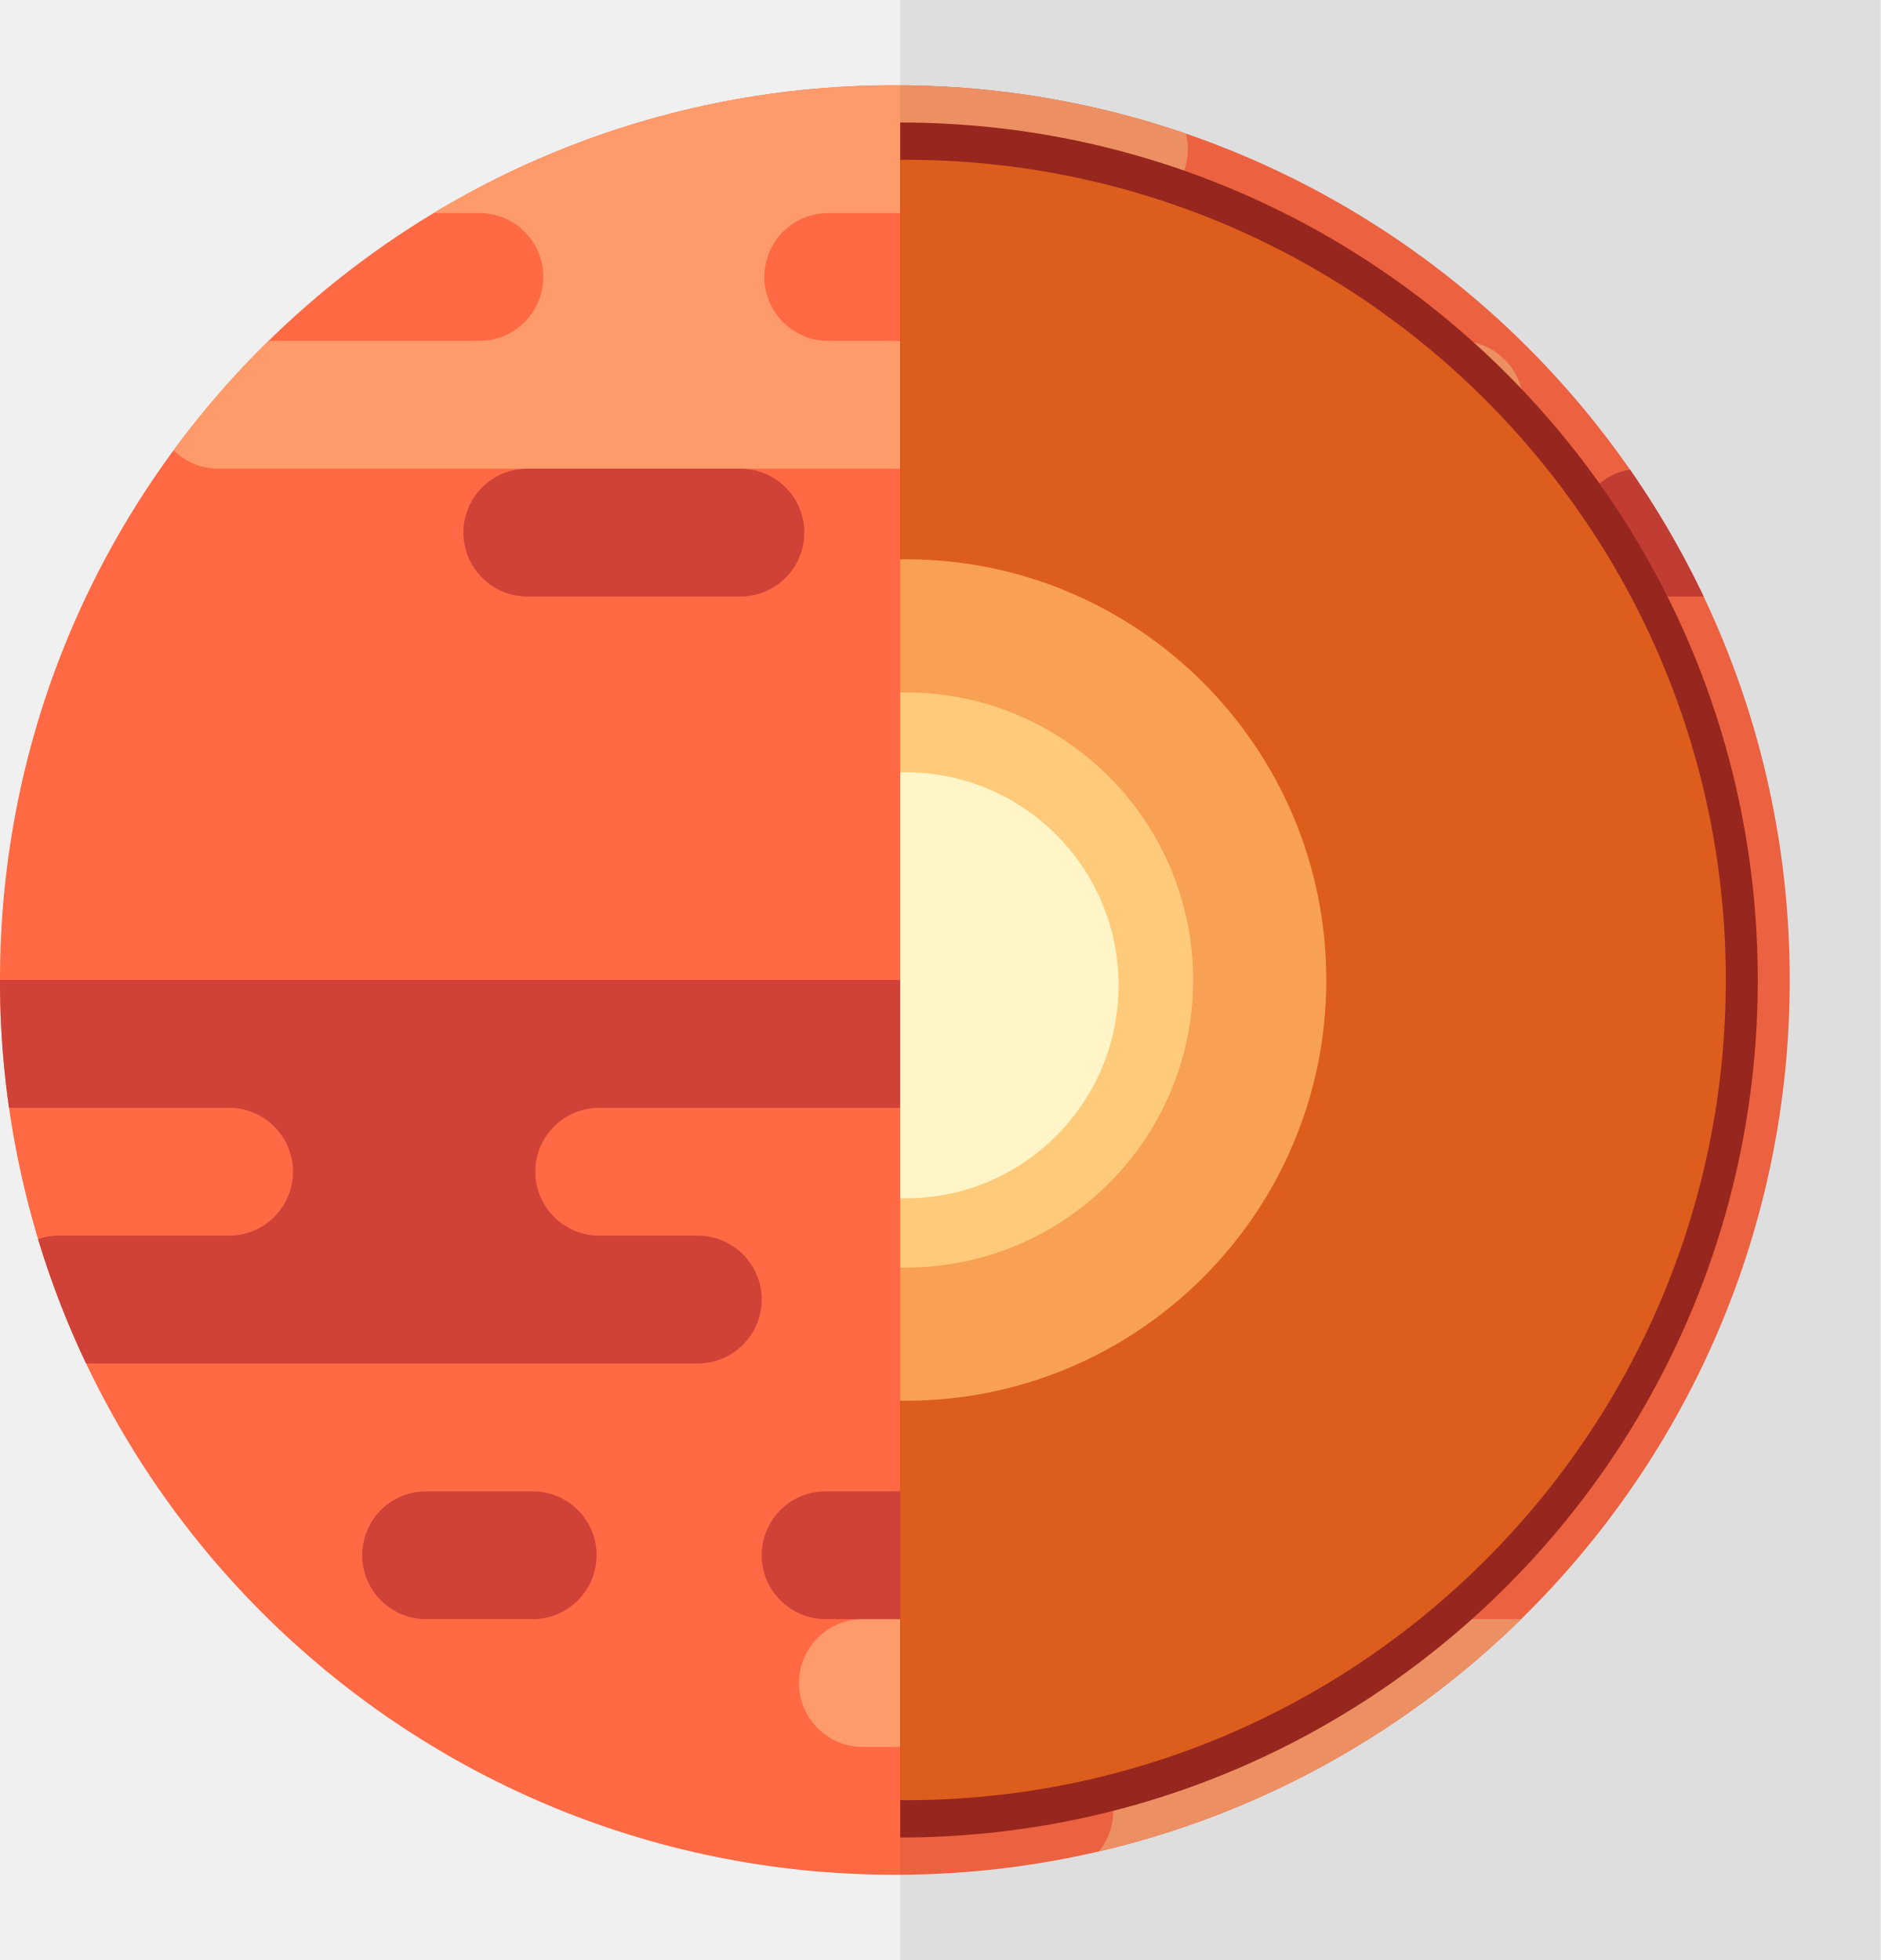
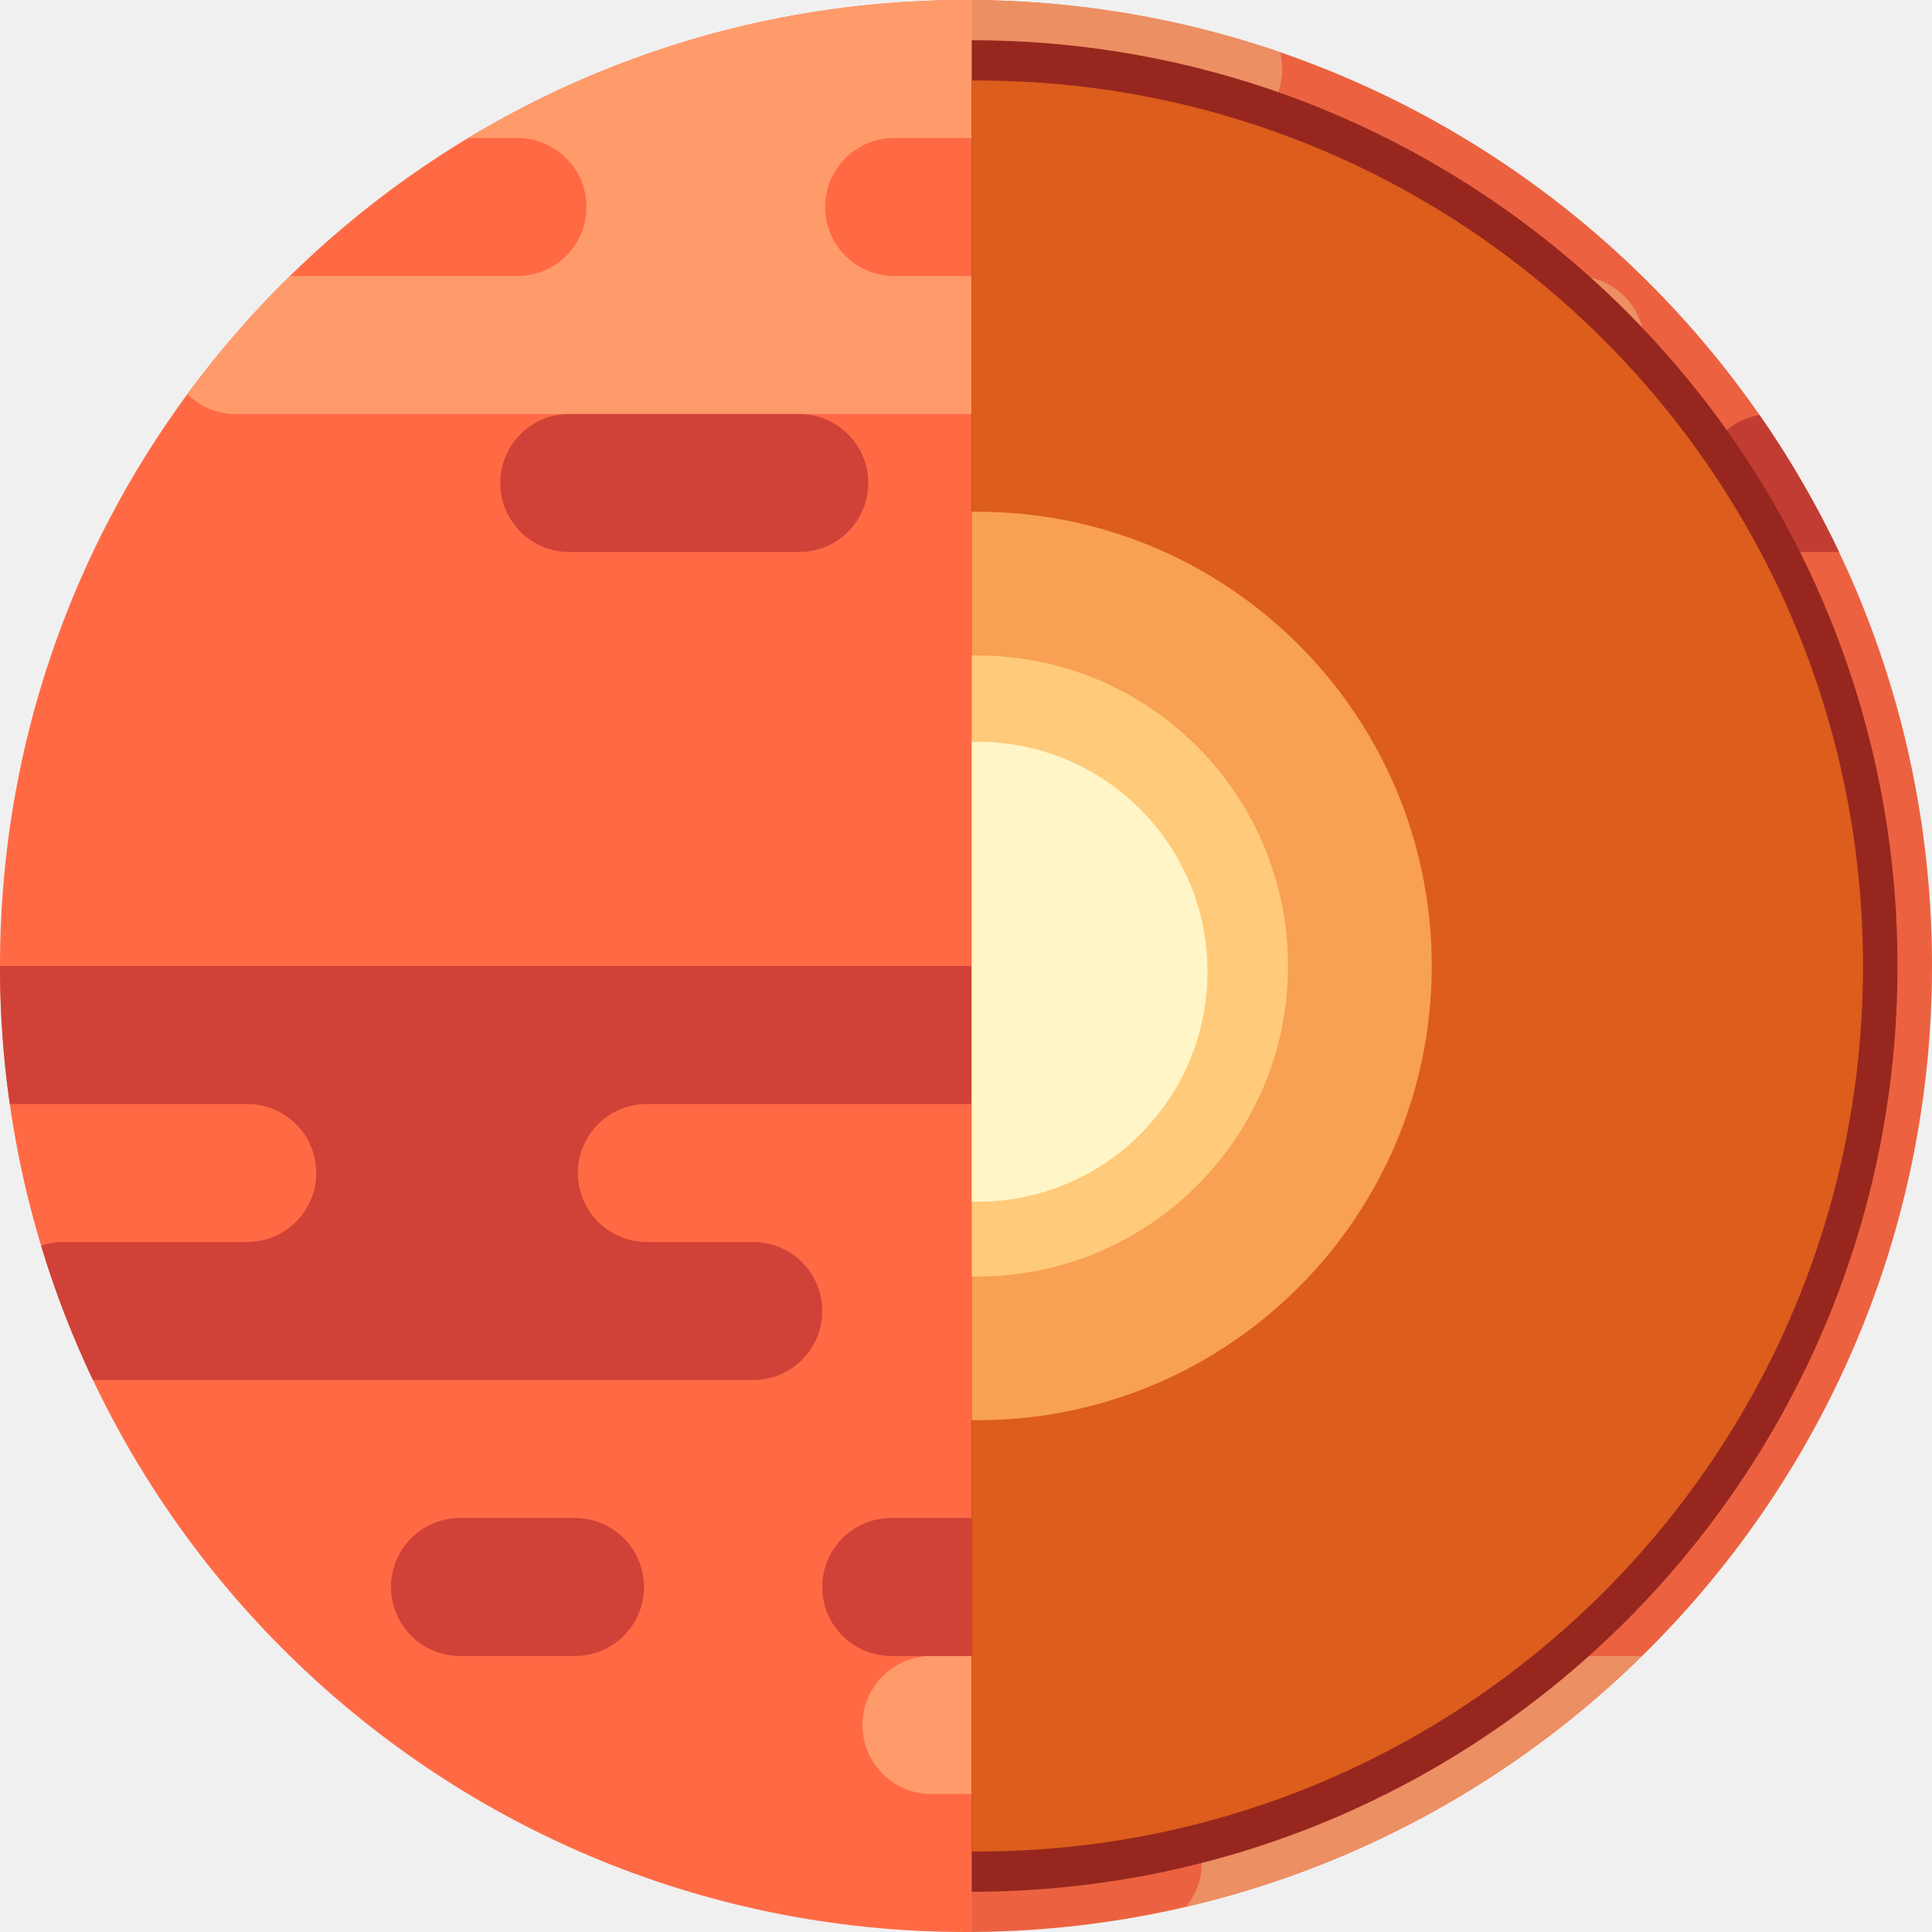
- <svg xmlns="http://www.w3.org/2000/svg" width="353" height="368" viewBox="0 0 353 368" fill="none">
-   <circle cx="168" cy="184" r="168" fill="#FF6A45" />
-   <mask id="mask0_44_8" style="mask-type:luminance" maskUnits="userSpaceOnUse" x="0" y="16" width="336" height="336">
-     <circle cx="168" cy="184" r="168" fill="white" />
-   </mask>
-   <g mask="url(#mask0_44_8)">
-     <path fill-rule="evenodd" clip-rule="evenodd" d="M90 40C96.627 40 102 45.373 102 52C102 58.627 96.627 64 90 64H41C34.373 64 29 69.373 29 76C29 82.627 34.373 88 41 88H168C174.627 88 180 82.627 180 76C180 69.373 174.627 64 168 64H155L154.999 63.99C148.604 63.727 143.5 58.459 143.5 52C143.5 45.541 148.604 40.273 154.999 40.01L155 40H211C217.627 40 223 34.627 223 28C223 21.373 217.627 16 211 16H55C48.373 16 43 21.373 43 28C43 34.627 48.373 40 55 40H90ZM286 76C286 69.373 280.627 64 274 64H269C262.373 64 257 69.373 257 76C257 82.627 262.373 88 269 88H274C280.627 88 286 82.627 286 76Z" fill="#FF9B6B" />
-   </g>
-   <mask id="mask1_44_8" style="mask-type:luminance" maskUnits="userSpaceOnUse" x="0" y="16" width="336" height="336">
-     <circle cx="168" cy="184" r="168" fill="white" />
-   </mask>
-   <g mask="url(#mask1_44_8)">
-     <path fill-rule="evenodd" clip-rule="evenodd" d="M197 328C203.627 328 209 333.373 209 340C209 346.627 203.627 352 197 352H148C141.373 352 136 357.373 136 364C136 370.627 141.373 376 148 376H275C281.627 376 287 370.627 287 364C287 357.373 281.627 352 275 352H262L261.999 351.99C255.604 351.727 250.5 346.46 250.5 340C250.5 333.54 255.604 328.273 261.999 328.01L262 328H318C324.627 328 330 322.627 330 316C330 309.373 324.627 304 318 304H162C155.373 304 150 309.373 150 316C150 322.627 155.373 328 162 328H197ZM393 364C393 357.373 387.627 352 381 352H376C369.373 352 364 357.373 364 364C364 370.627 369.373 376 376 376H381C387.627 376 393 370.627 393 364Z" fill="#FF9B6B" />
-   </g>
-   <mask id="mask2_44_8" style="mask-type:luminance" maskUnits="userSpaceOnUse" x="0" y="16" width="336" height="336">
-     <circle cx="168" cy="184" r="168" fill="white" />
-   </mask>
-   <g mask="url(#mask2_44_8)">
-     <path fill-rule="evenodd" clip-rule="evenodd" d="M139 88C145.627 88 151 93.373 151 100C151 106.627 145.627 112 139 112H99C92.373 112 87 106.627 87 100C87 93.373 92.373 88 99 88H139ZM263 184C269.627 184 275 189.373 275 196C275 202.627 269.627 208 263 208H112L111.999 208.01C105.604 208.273 100.5 213.54 100.5 220C100.5 226.46 105.604 231.727 111.999 231.99L112 232H131C137.627 232 143 237.373 143 244C143 250.627 137.627 256 131 256H11C4.373 256 -1 250.627 -1 244C-1 237.373 4.373 232 11 232H43C49.627 232 55 226.627 55 220C55 213.373 49.627 208 43 208H-21C-27.627 208 -33 202.627 -33 196C-33 189.373 -27.627 184 -21 184H263ZM112 292C112 285.373 106.627 280 100 280H80C73.373 280 68 285.373 68 292C68 298.627 73.373 304 80 304H100C106.627 304 112 298.627 112 292ZM229 292C229 285.373 223.627 280 217 280H155C148.373 280 143 285.373 143 292C143 298.627 148.373 304 155 304H217C223.627 304 229 298.627 229 292ZM223 244C223 237.373 217.627 232 211 232H191C184.373 232 179 237.373 179 244C179 250.627 184.373 256 191 256H211C217.627 256 223 250.627 223 244ZM360 100C360 93.373 354.627 88 348 88H308C301.373 88 296 93.373 296 100C296 106.627 301.373 112 308 112H348C354.627 112 360 106.627 360 100Z" fill="#D04237" />
-   </g>
-   <rect opacity="0.078" x="169" width="184" height="368" fill="black" />
-   <path fill-rule="evenodd" clip-rule="evenodd" d="M169 345C257.918 345 330 272.918 330 184C330 95.082 257.918 23 169 23V345Z" fill="#97271E" />
-   <mask id="mask3_44_8" style="mask-type:luminance" maskUnits="userSpaceOnUse" x="169" y="23" width="161" height="322">
-     <path fill-rule="evenodd" clip-rule="evenodd" d="M169 345C257.918 345 330 272.918 330 184C330 95.082 257.918 23 169 23V345Z" fill="white" />
-   </mask>
-   <g mask="url(#mask3_44_8)">
-     <circle cx="170" cy="184" r="154" fill="#DC5D1C" />
-     <circle cx="170" cy="184" r="79" fill="#F8A053" />
-     <circle cx="170" cy="184" r="54" fill="#FFCA79" />
-     <circle cx="170" cy="185" r="40" fill="#FFF5C6" />
+ <svg xmlns="http://www.w3.org/2000/svg" xmlns:xlink="http://www.w3.org/1999/xlink" width="336" height="336">
+   <defs>
+     <circle id="a" cx="168" cy="168" r="168" />
+     <circle id="c" cx="168" cy="168" r="168" />
+     <circle id="e" cx="168" cy="168" r="168" />
+     <circle id="g" cx="168" cy="168" r="168" />
+     <path id="i" d="M0 0c88.918 0 161 72.082 161 161S88.918 322 0 322z" />
+   </defs>
+   <g fill="none" fill-rule="evenodd">
+     <circle cx="168" cy="168" r="168" fill="#FF6A45" fill-rule="nonzero" />
+     <mask id="b" fill="#fff">
+       <use xlink:href="#a" />
+     </mask>
+     <path fill="#FF9B6B" fill-rule="nonzero" d="M102 36c0-6.627-5.373-12-12-12H55c-6.627 0-12-5.373-12-12S48.373 0 55 0h156c6.627 0 12 5.373 12 12s-5.373 12-12 12h-56l-.001.01c-6.395.263-11.499 5.53-11.499 11.99S148.604 47.727 155 47.99V48H168c6.627 0 12 5.373 12 12s-5.373 12-12 12H41c-6.627 0-12-5.373-12-12s5.373-12 12-12h49c6.627 0 12-5.373 12-12zm172 12c6.627 0 12 5.373 12 12s-5.373 12-12 12h-5c-6.627 0-12-5.373-12-12s5.373-12 12-12h5z" mask="url(#b)" />
+     <mask id="d" fill="#fff">
+       <use xlink:href="#c" />
+     </mask>
+     <path fill="#FF9B6B" fill-rule="nonzero" d="M209 324c0-6.627-5.373-12-12-12h-35c-6.627 0-12-5.373-12-12s5.373-12 12-12h156c6.627 0 12 5.373 12 12s-5.373 12-12 12h-56l-.001.01c-6.395.263-11.499 5.53-11.499 11.99s5.104 11.727 11.499 11.99v.01H275c6.627 0 12 5.373 12 12s-5.373 12-12 12H148c-6.627 0-12-5.373-12-12s5.373-12 12-12h49c6.627 0 12-5.373 12-12zm172 12c6.627 0 12 5.373 12 12s-5.373 12-12 12h-5c-6.627 0-12-5.373-12-12s5.373-12 12-12h5z" mask="url(#d)" />
+     <mask id="f" fill="#fff">
+       <use xlink:href="#e" />
+     </mask>
+     <path fill="#D04237" fill-rule="nonzero" d="M217 264c6.627 0 12 5.373 12 12s-5.373 12-12 12h-62c-6.627 0-12-5.373-12-12s5.373-12 12-12h62zm-117 0c6.627 0 12 5.373 12 12s-5.373 12-12 12H80c-6.627 0-12-5.373-12-12s5.373-12 12-12h20zm163-96c6.627 0 12 5.373 12 12s-5.373 12-12 12H112l-.001.01c-6.395.263-11.499 5.53-11.499 11.99s5.104 11.727 11.499 11.99l.001.01h19c6.627 0 12 5.373 12 12s-5.373 12-12 12H11c-6.627 0-12-5.373-12-12s5.373-12 12-12h32c6.627 0 12-5.373 12-12s-5.373-12-12-12h-64c-6.627 0-12-5.373-12-12s5.373-12 12-12h284zm-52 48c6.627 0 12 5.373 12 12s-5.373 12-12 12h-20c-6.627 0-12-5.373-12-12s5.373-12 12-12h20zM139 72c6.627 0 12 5.373 12 12s-5.373 12-12 12H99c-6.627 0-12-5.373-12-12s5.373-12 12-12h40zm209 0c6.627 0 12 5.373 12 12s-5.373 12-12 12h-40c-6.627 0-12-5.373-12-12s5.373-12 12-12h40z" mask="url(#f)" />
+     <mask id="h" fill="#fff">
+       <use xlink:href="#g" />
+     </mask>
+     <path fill="#000" fill-rule="nonzero" mask="url(#h)" opacity=".078" d="M169-16h184v368H169z" />
+     <g transform="translate(169 7)">
+       <mask id="j" fill="#fff">
+         <use xlink:href="#i" />
+       </mask>
+       <use fill="#97271E" xlink:href="#i" />
+       <circle cx="1" cy="161" r="154" fill="#DC5D1C" mask="url(#j)" />
+       <circle cx="1" cy="161" r="79" fill="#F8A053" mask="url(#j)" />
+       <circle cx="1" cy="161" r="54" fill="#FFCA79" mask="url(#j)" />
+       <circle cx="1" cy="162" r="40" fill="#FFF5C6" mask="url(#j)" />
+     </g>
  </g>
</svg>
